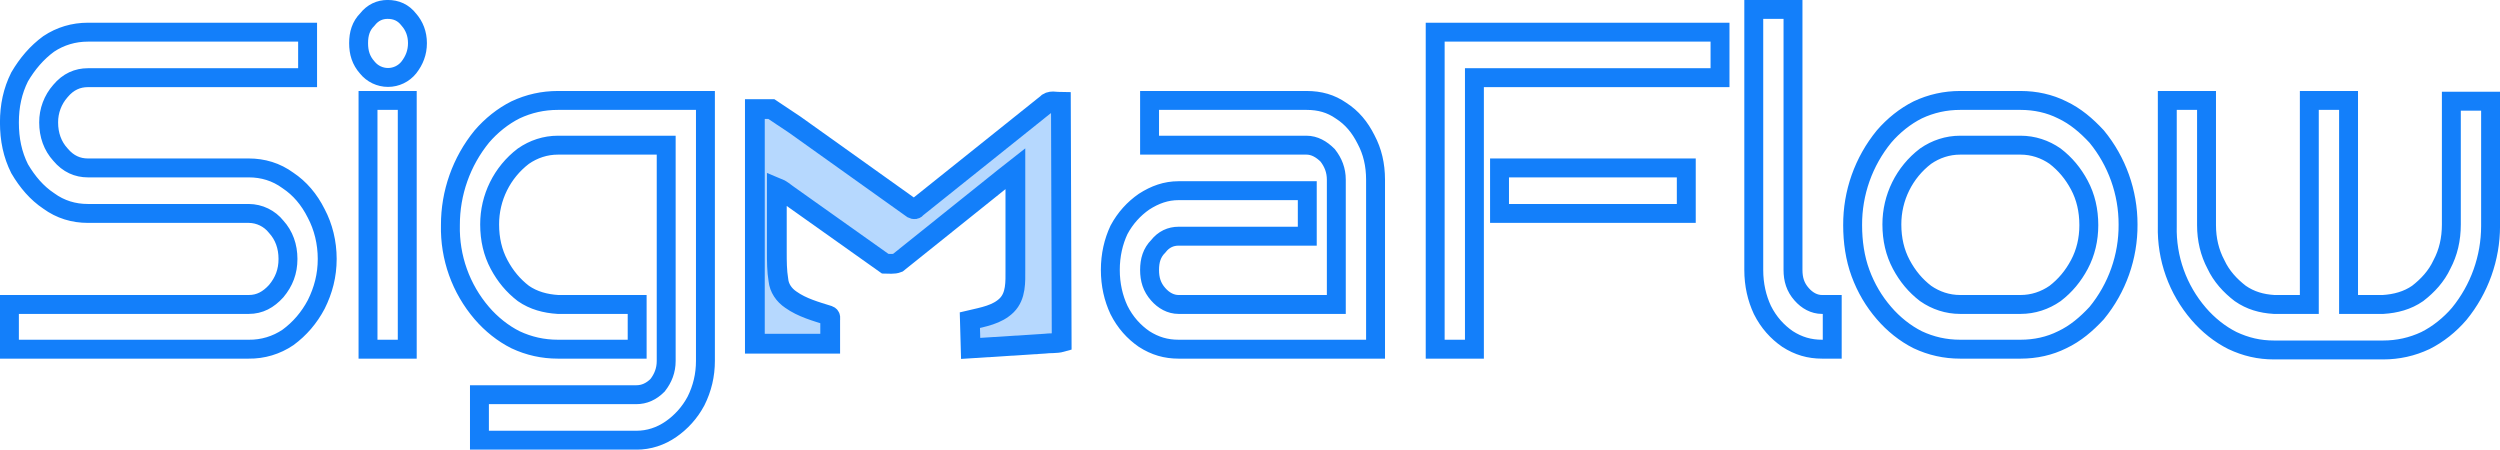
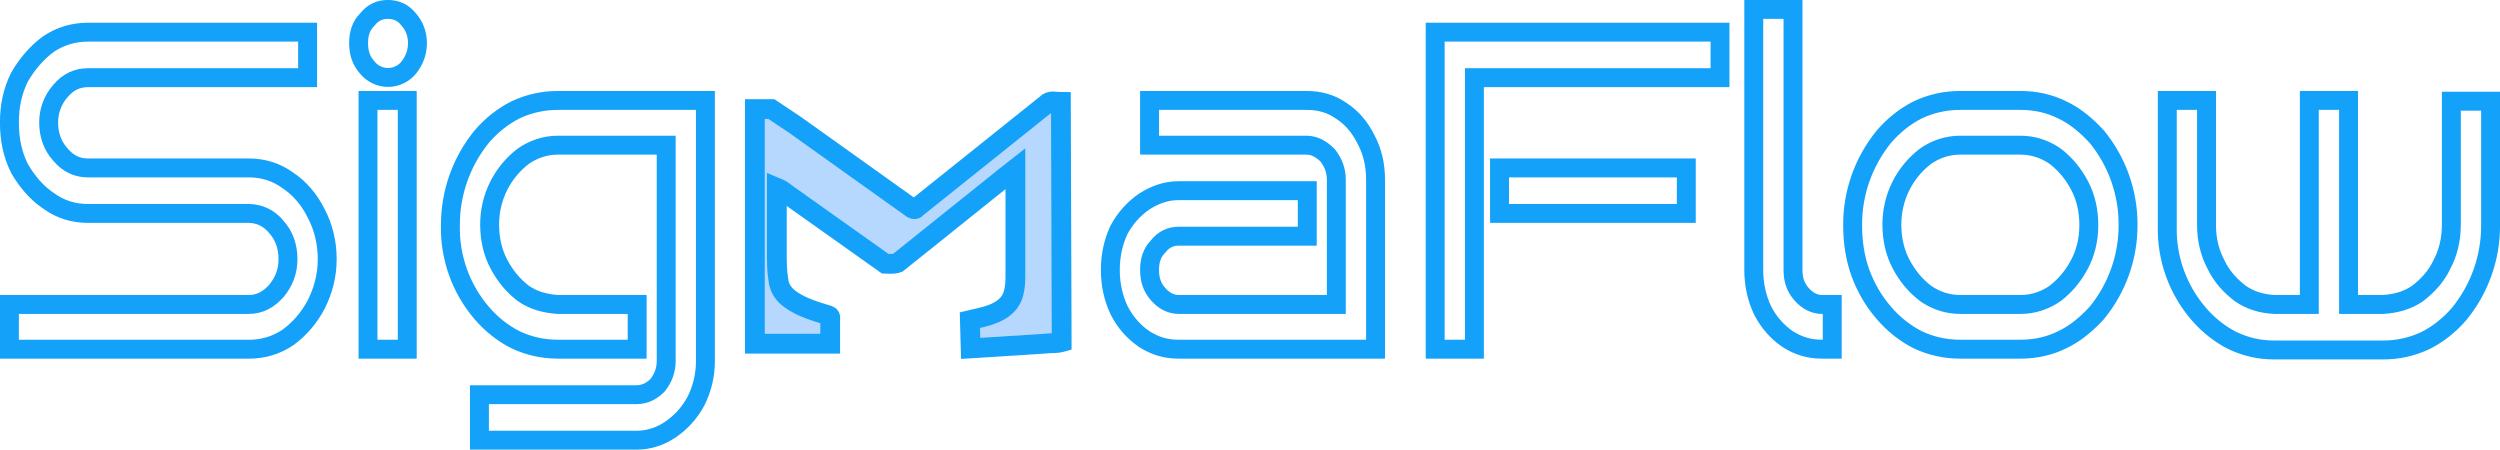
<svg xmlns="http://www.w3.org/2000/svg" xml:space="preserve" width="3186" height="573" overflow="hidden">
  <g stroke-miterlimit="8">
-     <path fill="rgba(19,127,250,0.308)" fill-rule="evenodd" stroke="#137ffa" stroke-width="25.2" d="M962 139v299h96v-30c0-2 1-5-2-6-16-5-34-10-48-20-9-6-15-15-16-25-2-12-2-24-2-36v-82c5 2 10 6 14 9l124 88c5 0 11 1 16-1l136-109 14-11v129c0 15 1 33-11 45s-30 15-47 19l1 36 94-6c7-1 15 0 22-2l-1-306c-6 0-14-3-19 3l-165 132c-1 2-3 2-5 1l-150-107-30-20h-21Z" />
-     <path fill="none" stroke="#137ffa" stroke-width="24.1" d="M1911 214h238v58h-238v-58Zm587-29c-16 0-31 5-44 14a109 109 0 0 0-43 87c0 19 4 36 12 51s18 27 31 37c13 9 28 14 44 14h77c16 0 31-5 44-14 13-10 23-22 31-37s12-32 12-50c0-19-4-36-12-51s-18-27-31-37c-13-9-28-14-44-14h-77Zm264-57h50v159c0 18 4 35 12 50 7 15 18 27 31 37 13 9 27 13 43 14h45V128h50v260h44c16-1 31-5 44-14 13-10 24-22 31-37 8-15 12-32 12-51V129h50v159a177 177 0 0 1-40 112c-12 14-27 26-43 34-17 8-35 12-54 12h-139c-19 0-36-4-53-12-16-8-31-20-43-34a165 165 0 0 1-40-112V128Zm-264 0h77c19 0 37 4 53 12 17 8 31 20 44 34a176 176 0 0 1 40 112 176 176 0 0 1-40 113c-13 14-27 26-44 34-16 8-34 12-53 12h-77c-19 0-37-4-54-12-16-8-31-20-43-34-13-15-23-32-30-51s-10-40-10-61a177 177 0 0 1 40-113c12-14 27-26 43-34 17-8 35-12 54-12Zm-1033 0h200c17 0 31 4 44 13 14 9 24 21 32 37 8 15 12 32 12 51v216h-251c-16 0-30-4-44-13-13-9-24-21-32-37-7-15-11-32-11-51s4-36 11-51c8-15 19-27 32-36 14-9 28-14 44-14h164v58h-164c-10 0-19 4-26 13-8 8-11 18-11 30s3 22 11 31c7 8 16 13 26 13h201V229c0-12-4-22-11-31-8-8-17-13-27-13h-200v-57Zm-754 0h188v332c0 18-4 35-12 51-8 15-19 27-32 36s-28 14-44 14H611v-58h200c10 0 19-4 27-12 7-9 11-19 11-31V185H711c-16 0-31 5-44 14a109 109 0 0 0-43 87c0 19 4 36 12 51s18 27 31 37c13 9 28 13 44 14h101v57H711c-19 0-37-4-54-12-16-8-31-20-43-34a166 166 0 0 1-40-112 178 178 0 0 1 40-113c12-14 27-26 43-34 17-8 35-12 54-12Zm-242 0h50v317h-50V128Zm1360-87h363v58h-313v346h-50V41ZM112 41h280v58H112c-13 0-25 5-35 17a60 60 0 0 0-15 40c0 16 5 30 15 41 10 12 22 17 35 17h205c18 0 35 5 50 16 15 10 27 24 36 42 9 17 14 37 14 58s-5 40-14 58c-9 17-21 31-36 42a87 87 0 0 1-50 15H12v-57h305c14 0 25-6 35-17 10-12 15-25 15-41s-5-30-15-41a45 45 0 0 0-35-17H112c-18 0-35-5-50-16-15-10-27-24-37-41-9-18-13-37-13-59 0-21 4-40 13-58 10-17 22-31 37-42 15-10 32-15 50-15Zm2123-29h50v332c0 12 3 22 11 31 7 8 16 13 26 13h13v57h-13c-16 0-30-4-44-13-13-9-24-21-32-37-7-15-11-32-11-51V12ZM494 12c11 0 20 4 27 13 7 8 11 18 11 30s-4 22-11 31a34 34 0 0 1-53 0c-8-9-11-19-11-31s3-22 11-30c7-9 16-13 26-13Z" />
+     <path fill="rgba(19,127,250,0.308)" fill-rule="evenodd" stroke="#13a1fa" stroke-width="25.2" d="M962 139v299h96v-30c0-2 1-5-2-6-16-5-34-10-48-20-9-6-15-15-16-25-2-12-2-24-2-36v-82c5 2 10 6 14 9l124 88c5 0 11 1 16-1l136-109 14-11v129c0 15 1 33-11 45s-30 15-47 19l1 36 94-6c7-1 15 0 22-2l-1-306c-6 0-14-3-19 3l-165 132c-1 2-3 2-5 1l-150-107-30-20h-21Z" />
+     <path fill="none" stroke="#13a1fa" stroke-width="24.1" d="M1911 214h238v58h-238v-58Zm587-29c-16 0-31 5-44 14a109 109 0 0 0-43 87c0 19 4 36 12 51s18 27 31 37c13 9 28 14 44 14h77c16 0 31-5 44-14 13-10 23-22 31-37s12-32 12-50c0-19-4-36-12-51s-18-27-31-37c-13-9-28-14-44-14h-77Zm264-57h50v159c0 18 4 35 12 50 7 15 18 27 31 37 13 9 27 13 43 14h45V128h50v260h44c16-1 31-5 44-14 13-10 24-22 31-37 8-15 12-32 12-51V129h50v159a177 177 0 0 1-40 112c-12 14-27 26-43 34-17 8-35 12-54 12h-139c-19 0-36-4-53-12-16-8-31-20-43-34a165 165 0 0 1-40-112V128Zm-264 0h77c19 0 37 4 53 12 17 8 31 20 44 34a176 176 0 0 1 40 112 176 176 0 0 1-40 113c-13 14-27 26-44 34-16 8-34 12-53 12h-77c-19 0-37-4-54-12-16-8-31-20-43-34-13-15-23-32-30-51s-10-40-10-61a177 177 0 0 1 40-113c12-14 27-26 43-34 17-8 35-12 54-12Zm-1033 0h200c17 0 31 4 44 13 14 9 24 21 32 37 8 15 12 32 12 51v216h-251c-16 0-30-4-44-13-13-9-24-21-32-37-7-15-11-32-11-51s4-36 11-51c8-15 19-27 32-36 14-9 28-14 44-14h164v58h-164c-10 0-19 4-26 13-8 8-11 18-11 30s3 22 11 31c7 8 16 13 26 13h201V229c0-12-4-22-11-31-8-8-17-13-27-13h-200v-57Zm-754 0h188v332c0 18-4 35-12 51-8 15-19 27-32 36s-28 14-44 14H611v-58h200c10 0 19-4 27-12 7-9 11-19 11-31V185H711c-16 0-31 5-44 14a109 109 0 0 0-43 87c0 19 4 36 12 51s18 27 31 37c13 9 28 13 44 14h101v57H711c-19 0-37-4-54-12-16-8-31-20-43-34a166 166 0 0 1-40-112 178 178 0 0 1 40-113c12-14 27-26 43-34 17-8 35-12 54-12Zm-242 0h50v317h-50V128Zm1360-87h363v58h-313v346h-50V41ZM112 41h280v58H112c-13 0-25 5-35 17a60 60 0 0 0-15 40c0 16 5 30 15 41 10 12 22 17 35 17h205c18 0 35 5 50 16 15 10 27 24 36 42 9 17 14 37 14 58s-5 40-14 58c-9 17-21 31-36 42a87 87 0 0 1-50 15H12v-57h305c14 0 25-6 35-17 10-12 15-25 15-41s-5-30-15-41a45 45 0 0 0-35-17H112c-18 0-35-5-50-16-15-10-27-24-37-41-9-18-13-37-13-59 0-21 4-40 13-58 10-17 22-31 37-42 15-10 32-15 50-15Zm2123-29h50v332c0 12 3 22 11 31 7 8 16 13 26 13h13v57h-13c-16 0-30-4-44-13-13-9-24-21-32-37-7-15-11-32-11-51V12ZM494 12c11 0 20 4 27 13 7 8 11 18 11 30s-4 22-11 31a34 34 0 0 1-53 0c-8-9-11-19-11-31s3-22 11-30c7-9 16-13 26-13Z" />
  </g>
</svg>
